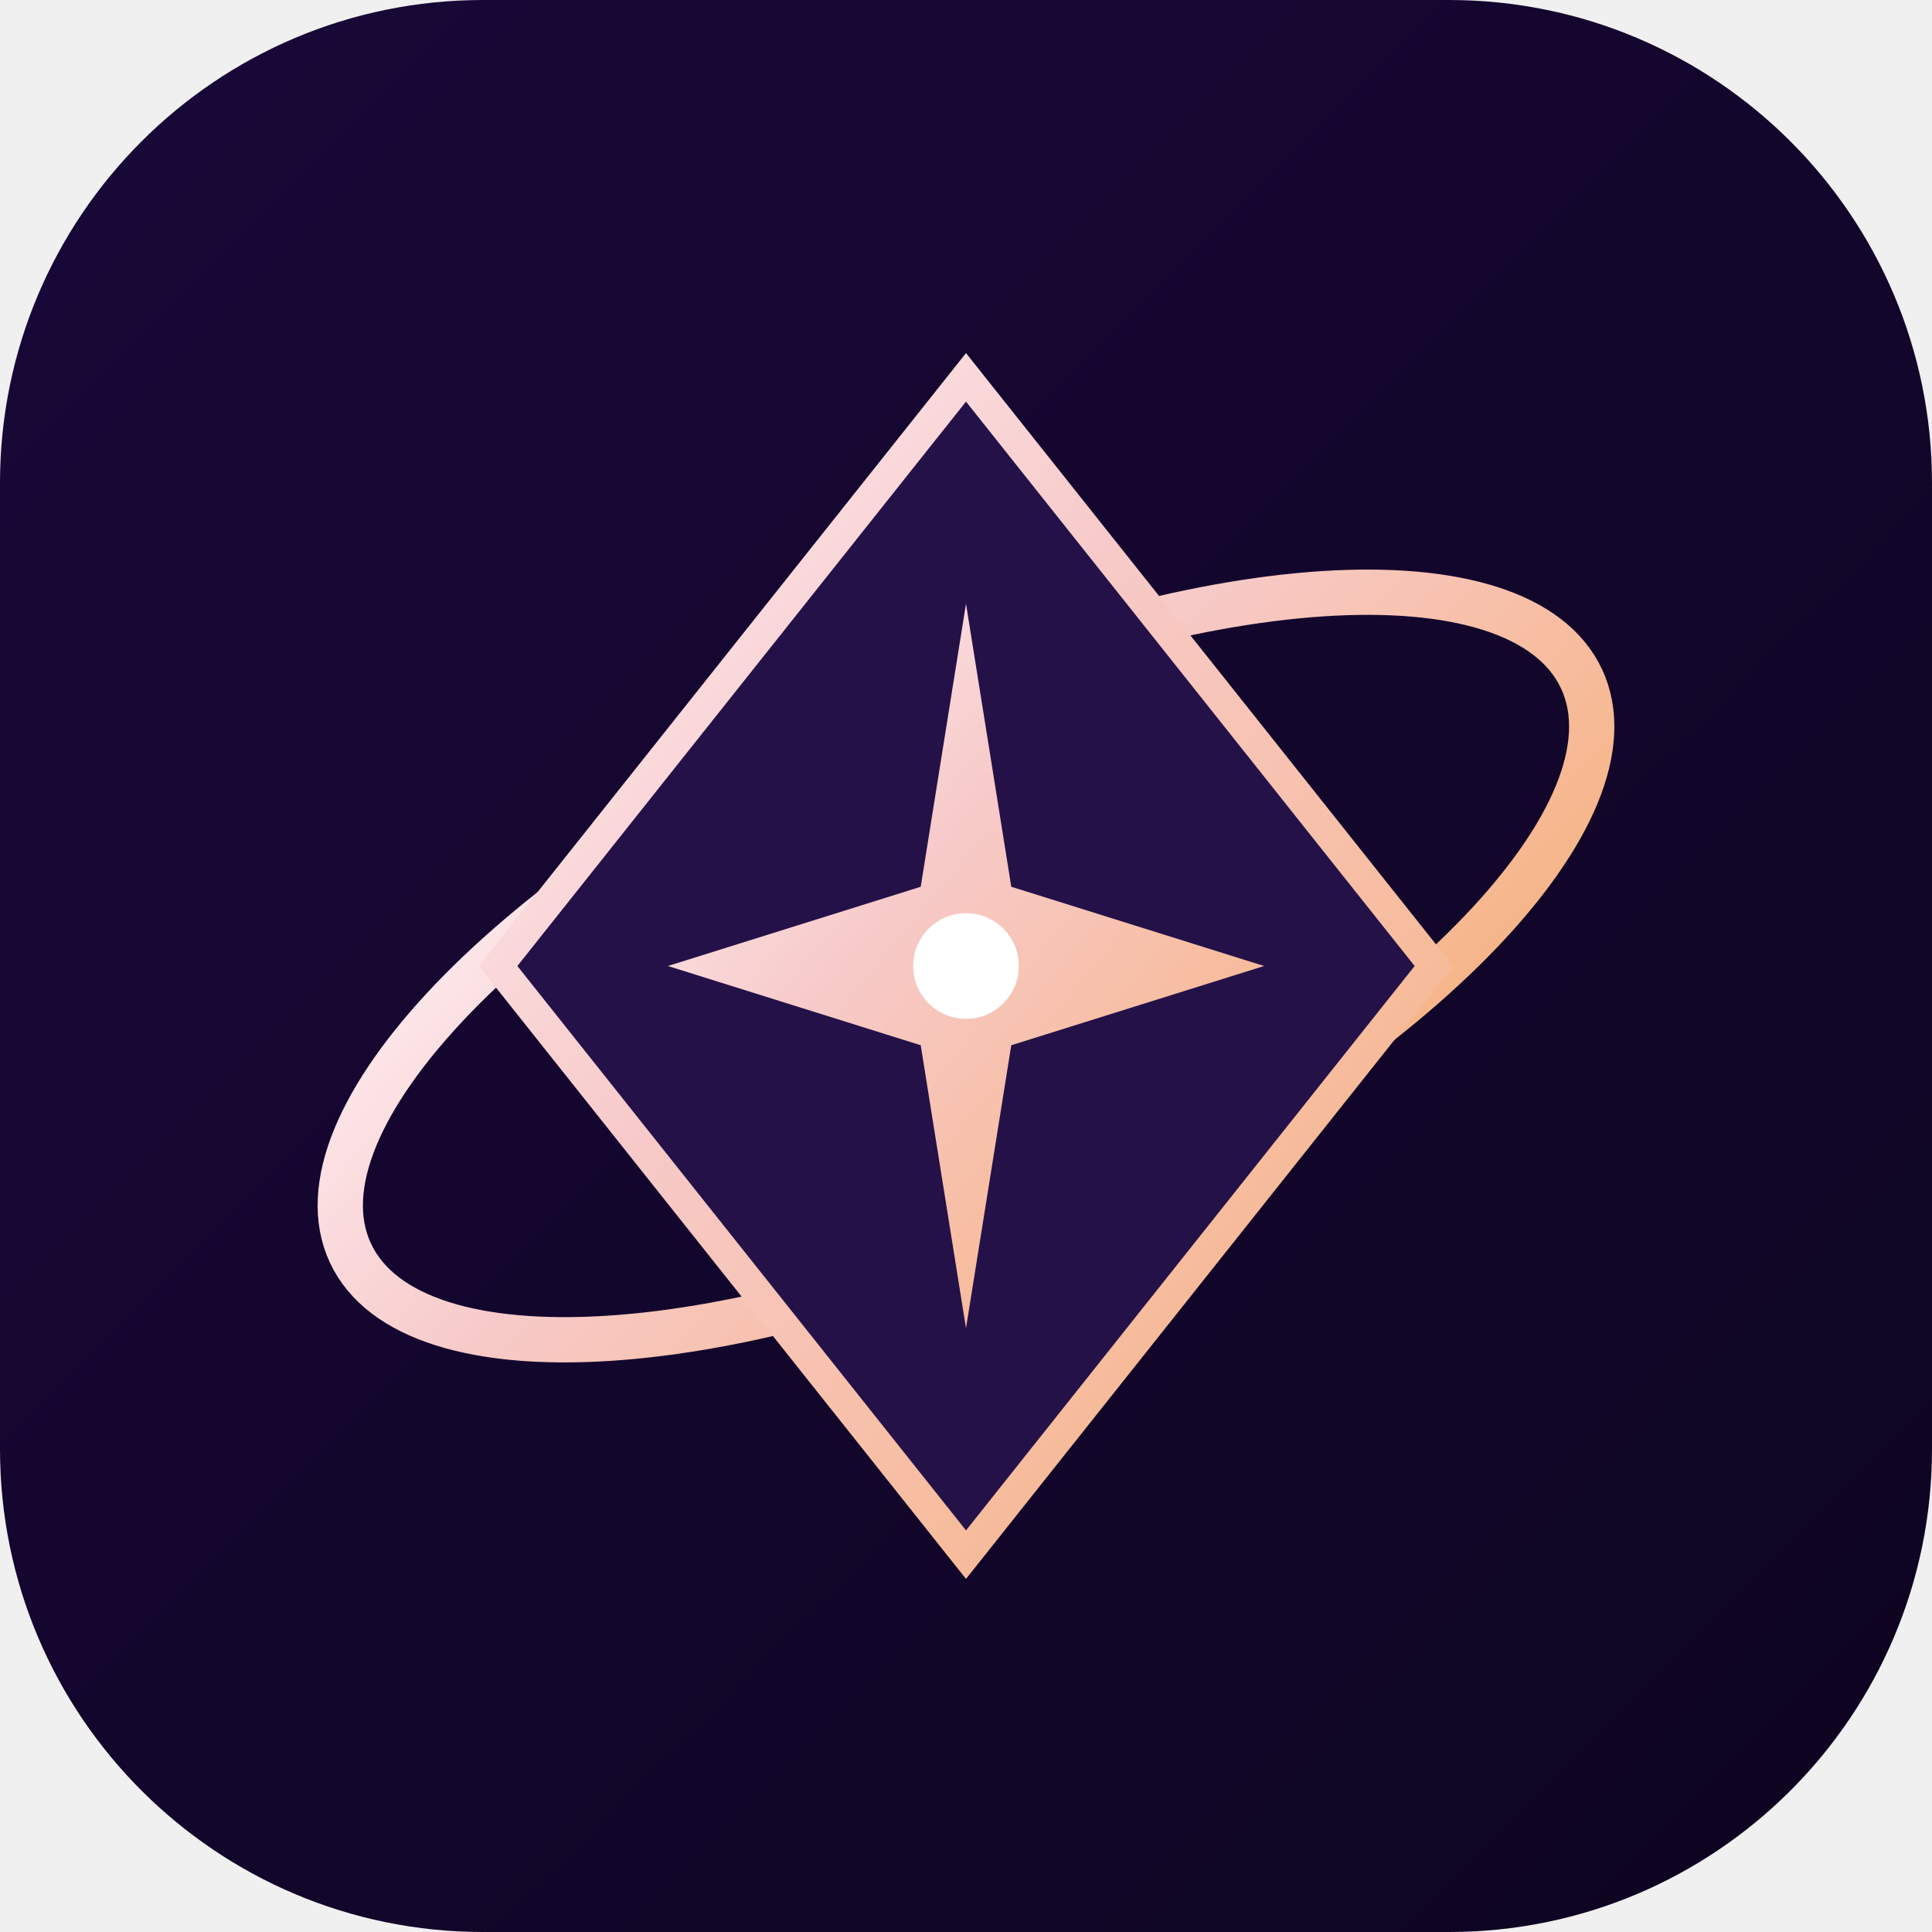
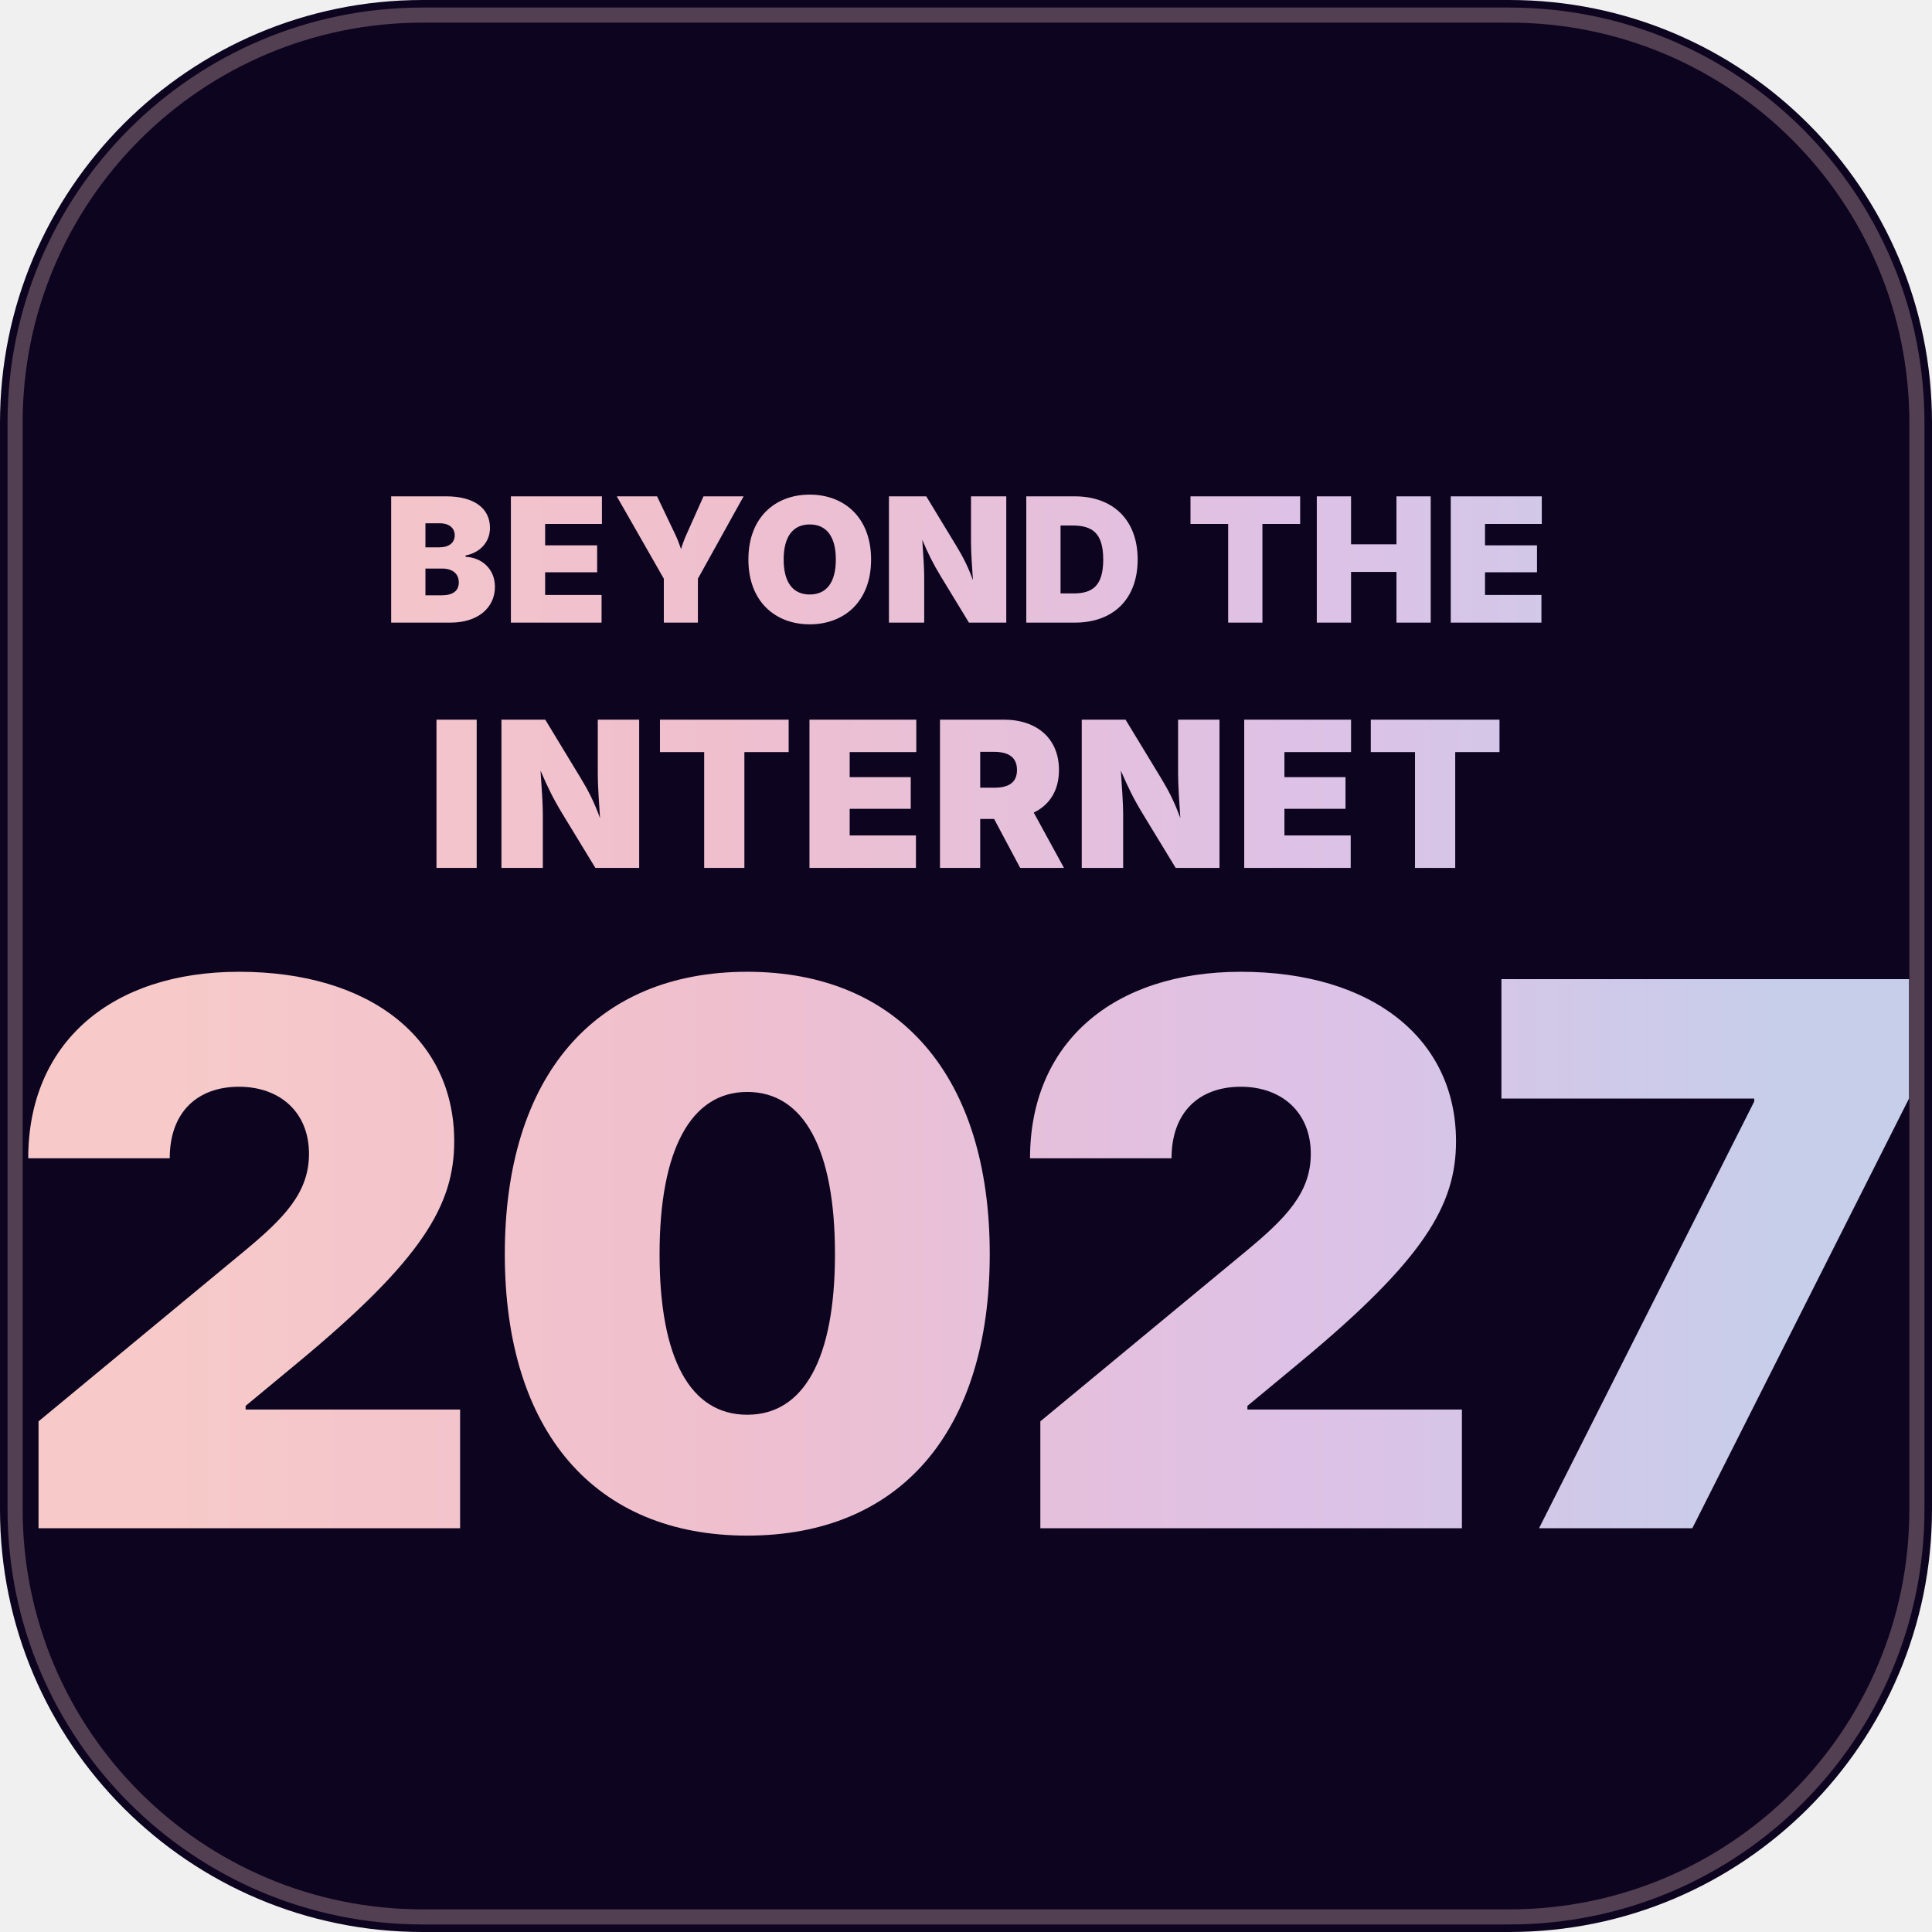
<svg xmlns="http://www.w3.org/2000/svg" viewBox="0 0 512 512" width="100%" height="100%">
  <defs>
-     <linearGradient id="bgGrad" x1="0%" y1="0%" x2="100%" y2="100%">
-       <stop offset="0%" stop-color="#190839" />
-       <stop offset="100%" stop-color="#0D0420" />
-     </linearGradient>
-     <linearGradient id="primaryGrad" x1="0%" y1="0%" x2="100%" y2="100%">
-       <stop offset="0%" stop-color="#FFF0F5" />
-       <stop offset="40%" stop-color="#F7CAC9" />
-       <stop offset="100%" stop-color="#F6B17A" />
+     <style>
+       @font-face {
+         font-family: 'SVN-Gilroy';
+         src: url('/fonts/SVN-Gilroy-Black.otf') format('opentype');
+         font-weight: 900;
+       }
+       .fav-text {
+         font-family: 'SVN-Gilroy', system-ui, -apple-system, sans-serif;
+         font-weight: 900;
+         text-anchor: middle;
+         fill: url(#favGrad);
+       }
+     </style>
+     <linearGradient id="favGrad" gradientUnits="userSpaceOnUse" x1="40" y1="0" x2="472" y2="0">
+       <stop offset="0%" stop-color="#F7CAC9" />
+       <stop offset="35%" stop-color="#EFBFCE" />
+       <stop offset="70%" stop-color="#DEC1E6" />
+       <stop offset="100%" stop-color="#C7CEEA" />
    </linearGradient>
  </defs>
-   <rect width="512" height="512" rx="128" fill="url(#bgGrad)" />
-   <ellipse cx="256" cy="256" rx="180" ry="70" fill="none" stroke="url(#primaryGrad)" stroke-width="12" stroke-linecap="round" transform="rotate(-25 256 256)" />
-   <polygon points="256,100 380,256 256,412 132,256" fill="#241148" stroke="url(#primaryGrad)" stroke-width="8" />
-   <path d="M256,160 L268,235 L335,256 L268,277 L256,352 L244,277 L177,256 L244,235 Z" fill="url(#primaryGrad)" />
-   <circle cx="256" cy="256" r="14" fill="#FFFFFF" />
+   <rect width="512" height="512" rx="112" fill="#0D0420" />
+   <rect width="504" height="504" x="4" y="4" rx="108" fill="none" stroke="#F7CAC9" stroke-opacity="0.3" stroke-width="4" />
+   <g class="fav-text">
+     <text x="256" y="165" font-size="46" letter-spacing="1">BEYOND THE</text>
+     <text x="256" y="230" font-size="54" letter-spacing="1.5">INTERNET</text>
+     <text x="256" y="405" font-size="200" letter-spacing="-3">2027</text>
+   </g>
</svg>
